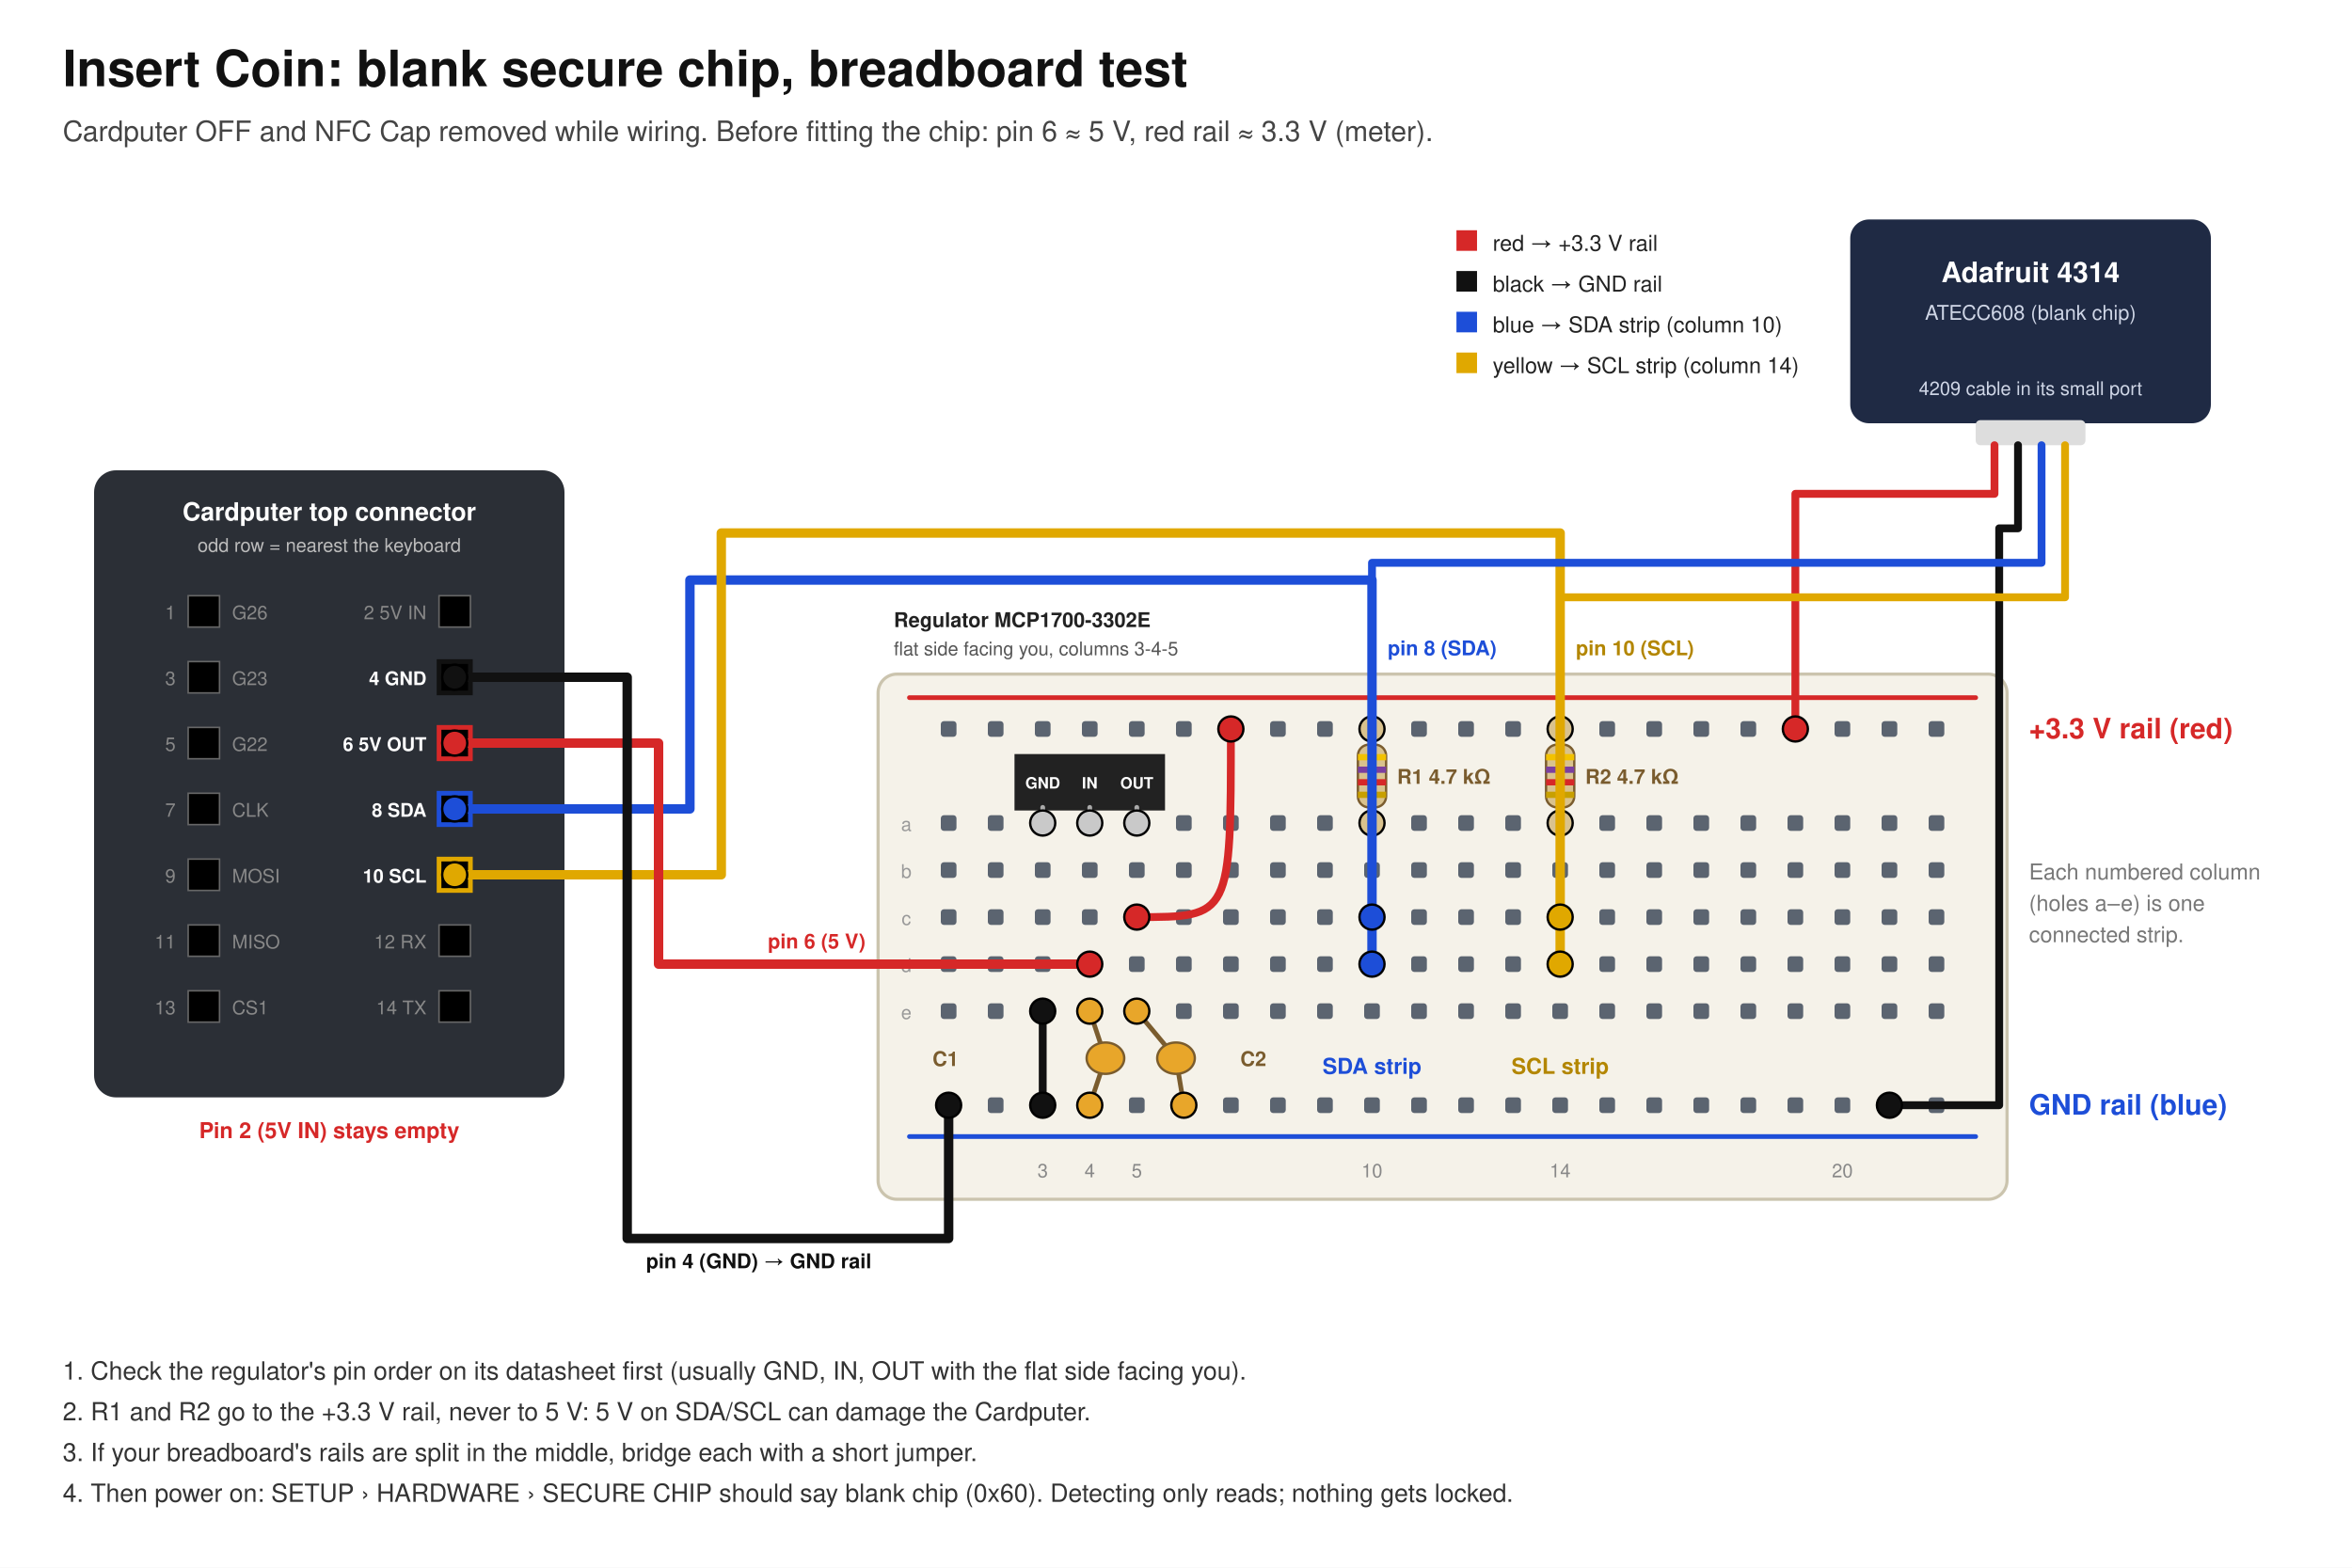
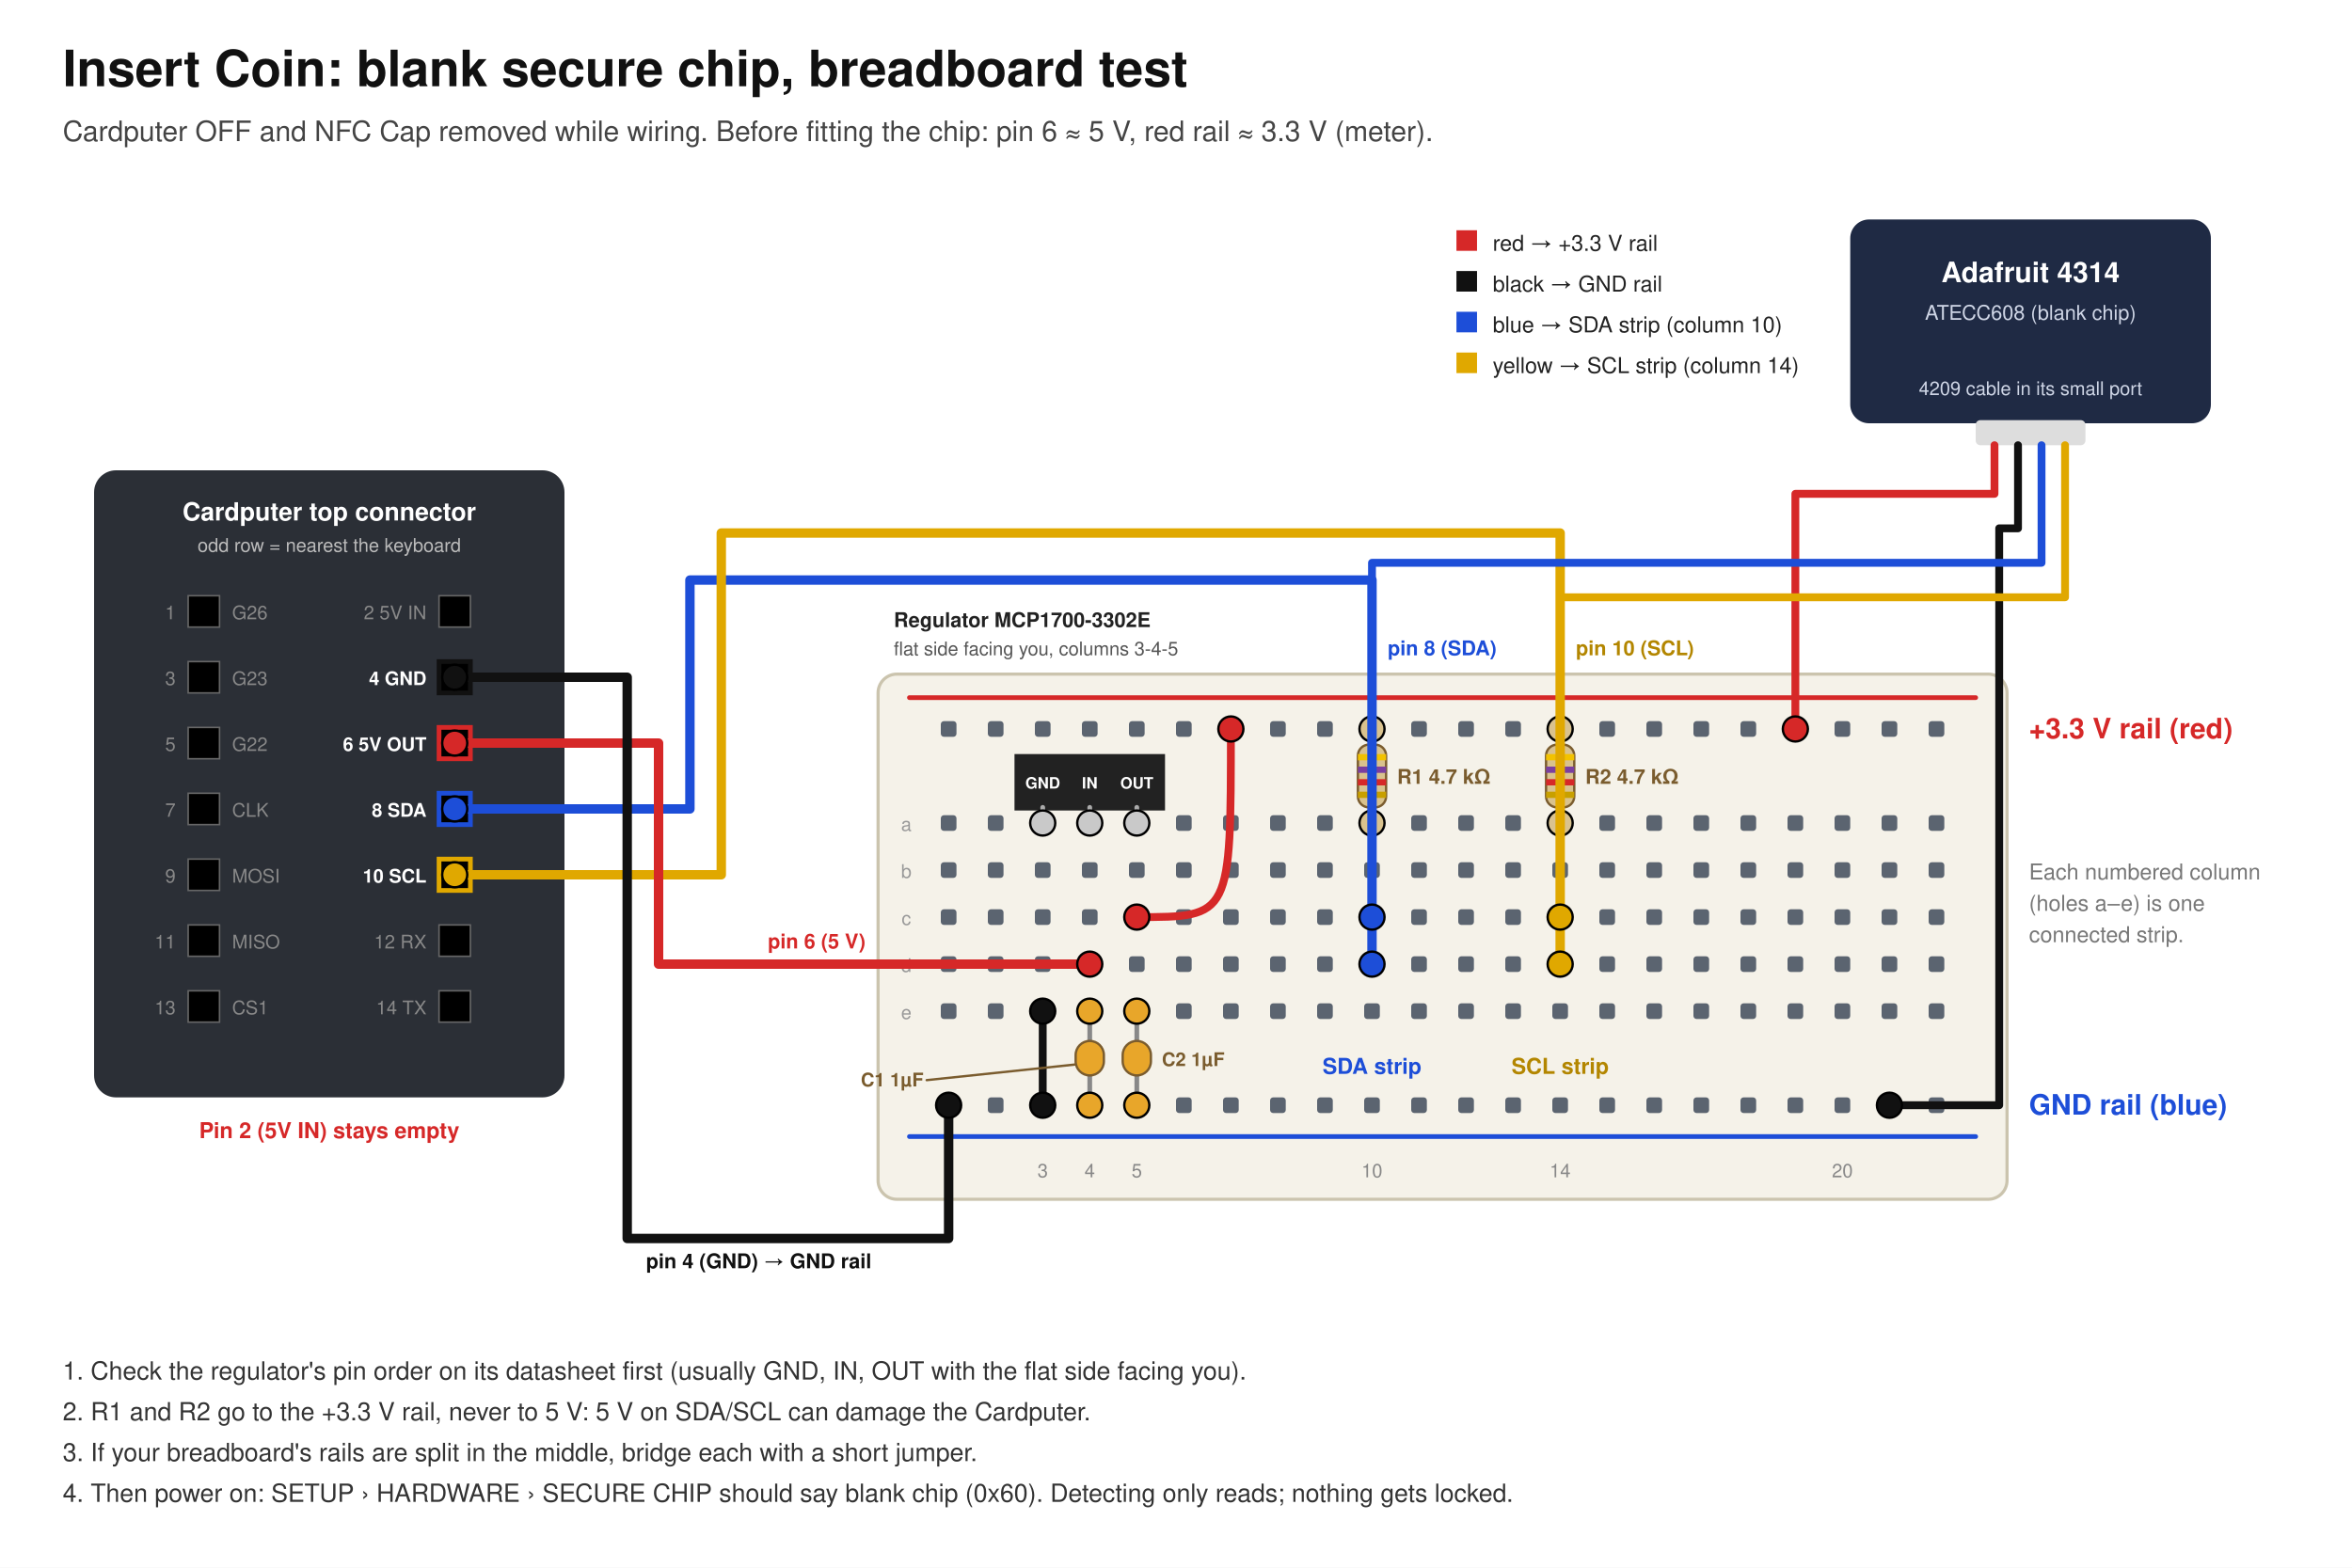
<svg xmlns="http://www.w3.org/2000/svg" width="1500" height="1000" viewBox="0 0 1500 1000" font-family="Helvetica,Arial,sans-serif">
  <rect width="1500" height="1000" fill="#fff" />
  <text x="40" y="55" font-size="32" font-weight="700" fill="#111" text-anchor="start">Insert Coin: blank secure chip, breadboard test</text>
  <text x="40" y="90" font-size="18" font-weight="400" fill="#444" text-anchor="start">Cardputer OFF and NFC Cap removed while wiring. Before fitting the chip: pin 6 ≈ 5 V, red rail ≈ 3.3 V (meter).</text>
  <rect x="560" y="430" width="720" height="335" rx="12" fill="#f5f2e9" stroke="#cbc4ae" stroke-width="2" />
  <path d="M580,445 H1260" stroke="#d62828" stroke-width="3" fill="none" stroke-linecap="round" stroke-linejoin="round" />
  <path d="M580,725 H1260" stroke="#1d4ed8" stroke-width="3" fill="none" stroke-linecap="round" stroke-linejoin="round" />
  <rect x="600" y="460" width="10" height="10" rx="2" fill="#5b6470" />
  <rect x="600" y="700" width="10" height="10" rx="2" fill="#5b6470" />
  <rect x="600" y="520" width="10" height="10" rx="2" fill="#5b6470" />
  <rect x="600" y="550" width="10" height="10" rx="2" fill="#5b6470" />
  <rect x="600" y="580" width="10" height="10" rx="2" fill="#5b6470" />
  <rect x="600" y="610" width="10" height="10" rx="2" fill="#5b6470" />
  <rect x="600" y="640" width="10" height="10" rx="2" fill="#5b6470" />
  <rect x="630" y="460" width="10" height="10" rx="2" fill="#5b6470" />
  <rect x="630" y="700" width="10" height="10" rx="2" fill="#5b6470" />
  <rect x="630" y="520" width="10" height="10" rx="2" fill="#5b6470" />
  <rect x="630" y="550" width="10" height="10" rx="2" fill="#5b6470" />
  <rect x="630" y="580" width="10" height="10" rx="2" fill="#5b6470" />
  <rect x="630" y="610" width="10" height="10" rx="2" fill="#5b6470" />
  <rect x="630" y="640" width="10" height="10" rx="2" fill="#5b6470" />
  <rect x="660" y="460" width="10" height="10" rx="2" fill="#5b6470" />
  <rect x="660" y="700" width="10" height="10" rx="2" fill="#5b6470" />
  <rect x="660" y="520" width="10" height="10" rx="2" fill="#5b6470" />
  <rect x="660" y="550" width="10" height="10" rx="2" fill="#5b6470" />
  <rect x="660" y="580" width="10" height="10" rx="2" fill="#5b6470" />
  <rect x="660" y="610" width="10" height="10" rx="2" fill="#5b6470" />
  <rect x="660" y="640" width="10" height="10" rx="2" fill="#5b6470" />
  <rect x="690" y="460" width="10" height="10" rx="2" fill="#5b6470" />
  <rect x="690" y="700" width="10" height="10" rx="2" fill="#5b6470" />
  <rect x="690" y="520" width="10" height="10" rx="2" fill="#5b6470" />
  <rect x="690" y="550" width="10" height="10" rx="2" fill="#5b6470" />
  <rect x="690" y="580" width="10" height="10" rx="2" fill="#5b6470" />
  <rect x="690" y="610" width="10" height="10" rx="2" fill="#5b6470" />
  <rect x="690" y="640" width="10" height="10" rx="2" fill="#5b6470" />
  <rect x="720" y="460" width="10" height="10" rx="2" fill="#5b6470" />
  <rect x="720" y="700" width="10" height="10" rx="2" fill="#5b6470" />
  <rect x="720" y="520" width="10" height="10" rx="2" fill="#5b6470" />
  <rect x="720" y="550" width="10" height="10" rx="2" fill="#5b6470" />
  <rect x="720" y="580" width="10" height="10" rx="2" fill="#5b6470" />
  <rect x="720" y="610" width="10" height="10" rx="2" fill="#5b6470" />
  <rect x="720" y="640" width="10" height="10" rx="2" fill="#5b6470" />
  <rect x="750" y="460" width="10" height="10" rx="2" fill="#5b6470" />
  <rect x="750" y="700" width="10" height="10" rx="2" fill="#5b6470" />
  <rect x="750" y="520" width="10" height="10" rx="2" fill="#5b6470" />
  <rect x="750" y="550" width="10" height="10" rx="2" fill="#5b6470" />
  <rect x="750" y="580" width="10" height="10" rx="2" fill="#5b6470" />
  <rect x="750" y="610" width="10" height="10" rx="2" fill="#5b6470" />
  <rect x="750" y="640" width="10" height="10" rx="2" fill="#5b6470" />
  <rect x="780" y="460" width="10" height="10" rx="2" fill="#5b6470" />
  <rect x="780" y="700" width="10" height="10" rx="2" fill="#5b6470" />
  <rect x="780" y="520" width="10" height="10" rx="2" fill="#5b6470" />
  <rect x="780" y="550" width="10" height="10" rx="2" fill="#5b6470" />
  <rect x="780" y="580" width="10" height="10" rx="2" fill="#5b6470" />
  <rect x="780" y="610" width="10" height="10" rx="2" fill="#5b6470" />
  <rect x="780" y="640" width="10" height="10" rx="2" fill="#5b6470" />
  <rect x="810" y="460" width="10" height="10" rx="2" fill="#5b6470" />
  <rect x="810" y="700" width="10" height="10" rx="2" fill="#5b6470" />
  <rect x="810" y="520" width="10" height="10" rx="2" fill="#5b6470" />
  <rect x="810" y="550" width="10" height="10" rx="2" fill="#5b6470" />
  <rect x="810" y="580" width="10" height="10" rx="2" fill="#5b6470" />
  <rect x="810" y="610" width="10" height="10" rx="2" fill="#5b6470" />
  <rect x="810" y="640" width="10" height="10" rx="2" fill="#5b6470" />
  <rect x="840" y="460" width="10" height="10" rx="2" fill="#5b6470" />
  <rect x="840" y="700" width="10" height="10" rx="2" fill="#5b6470" />
  <rect x="840" y="520" width="10" height="10" rx="2" fill="#5b6470" />
  <rect x="840" y="550" width="10" height="10" rx="2" fill="#5b6470" />
  <rect x="840" y="580" width="10" height="10" rx="2" fill="#5b6470" />
  <rect x="840" y="610" width="10" height="10" rx="2" fill="#5b6470" />
  <rect x="840" y="640" width="10" height="10" rx="2" fill="#5b6470" />
  <rect x="870" y="460" width="10" height="10" rx="2" fill="#5b6470" />
  <rect x="870" y="700" width="10" height="10" rx="2" fill="#5b6470" />
  <rect x="870" y="520" width="10" height="10" rx="2" fill="#5b6470" />
  <rect x="870" y="550" width="10" height="10" rx="2" fill="#5b6470" />
  <rect x="870" y="580" width="10" height="10" rx="2" fill="#5b6470" />
  <rect x="870" y="610" width="10" height="10" rx="2" fill="#5b6470" />
  <rect x="870" y="640" width="10" height="10" rx="2" fill="#5b6470" />
  <rect x="900" y="460" width="10" height="10" rx="2" fill="#5b6470" />
  <rect x="900" y="700" width="10" height="10" rx="2" fill="#5b6470" />
  <rect x="900" y="520" width="10" height="10" rx="2" fill="#5b6470" />
  <rect x="900" y="550" width="10" height="10" rx="2" fill="#5b6470" />
  <rect x="900" y="580" width="10" height="10" rx="2" fill="#5b6470" />
  <rect x="900" y="610" width="10" height="10" rx="2" fill="#5b6470" />
  <rect x="900" y="640" width="10" height="10" rx="2" fill="#5b6470" />
  <rect x="930" y="460" width="10" height="10" rx="2" fill="#5b6470" />
  <rect x="930" y="700" width="10" height="10" rx="2" fill="#5b6470" />
  <rect x="930" y="520" width="10" height="10" rx="2" fill="#5b6470" />
  <rect x="930" y="550" width="10" height="10" rx="2" fill="#5b6470" />
  <rect x="930" y="580" width="10" height="10" rx="2" fill="#5b6470" />
  <rect x="930" y="610" width="10" height="10" rx="2" fill="#5b6470" />
  <rect x="930" y="640" width="10" height="10" rx="2" fill="#5b6470" />
  <rect x="960" y="460" width="10" height="10" rx="2" fill="#5b6470" />
  <rect x="960" y="700" width="10" height="10" rx="2" fill="#5b6470" />
  <rect x="960" y="520" width="10" height="10" rx="2" fill="#5b6470" />
  <rect x="960" y="550" width="10" height="10" rx="2" fill="#5b6470" />
  <rect x="960" y="580" width="10" height="10" rx="2" fill="#5b6470" />
  <rect x="960" y="610" width="10" height="10" rx="2" fill="#5b6470" />
  <rect x="960" y="640" width="10" height="10" rx="2" fill="#5b6470" />
  <rect x="990" y="460" width="10" height="10" rx="2" fill="#5b6470" />
  <rect x="990" y="700" width="10" height="10" rx="2" fill="#5b6470" />
  <rect x="990" y="520" width="10" height="10" rx="2" fill="#5b6470" />
  <rect x="990" y="550" width="10" height="10" rx="2" fill="#5b6470" />
  <rect x="990" y="580" width="10" height="10" rx="2" fill="#5b6470" />
  <rect x="990" y="610" width="10" height="10" rx="2" fill="#5b6470" />
  <rect x="990" y="640" width="10" height="10" rx="2" fill="#5b6470" />
  <rect x="1020" y="460" width="10" height="10" rx="2" fill="#5b6470" />
  <rect x="1020" y="700" width="10" height="10" rx="2" fill="#5b6470" />
  <rect x="1020" y="520" width="10" height="10" rx="2" fill="#5b6470" />
  <rect x="1020" y="550" width="10" height="10" rx="2" fill="#5b6470" />
  <rect x="1020" y="580" width="10" height="10" rx="2" fill="#5b6470" />
  <rect x="1020" y="610" width="10" height="10" rx="2" fill="#5b6470" />
  <rect x="1020" y="640" width="10" height="10" rx="2" fill="#5b6470" />
  <rect x="1050" y="460" width="10" height="10" rx="2" fill="#5b6470" />
  <rect x="1050" y="700" width="10" height="10" rx="2" fill="#5b6470" />
  <rect x="1050" y="520" width="10" height="10" rx="2" fill="#5b6470" />
  <rect x="1050" y="550" width="10" height="10" rx="2" fill="#5b6470" />
  <rect x="1050" y="580" width="10" height="10" rx="2" fill="#5b6470" />
  <rect x="1050" y="610" width="10" height="10" rx="2" fill="#5b6470" />
  <rect x="1050" y="640" width="10" height="10" rx="2" fill="#5b6470" />
  <rect x="1080" y="460" width="10" height="10" rx="2" fill="#5b6470" />
  <rect x="1080" y="700" width="10" height="10" rx="2" fill="#5b6470" />
  <rect x="1080" y="520" width="10" height="10" rx="2" fill="#5b6470" />
  <rect x="1080" y="550" width="10" height="10" rx="2" fill="#5b6470" />
  <rect x="1080" y="580" width="10" height="10" rx="2" fill="#5b6470" />
  <rect x="1080" y="610" width="10" height="10" rx="2" fill="#5b6470" />
  <rect x="1080" y="640" width="10" height="10" rx="2" fill="#5b6470" />
  <rect x="1110" y="460" width="10" height="10" rx="2" fill="#5b6470" />
  <rect x="1110" y="700" width="10" height="10" rx="2" fill="#5b6470" />
  <rect x="1110" y="520" width="10" height="10" rx="2" fill="#5b6470" />
  <rect x="1110" y="550" width="10" height="10" rx="2" fill="#5b6470" />
  <rect x="1110" y="580" width="10" height="10" rx="2" fill="#5b6470" />
  <rect x="1110" y="610" width="10" height="10" rx="2" fill="#5b6470" />
  <rect x="1110" y="640" width="10" height="10" rx="2" fill="#5b6470" />
  <rect x="1140" y="460" width="10" height="10" rx="2" fill="#5b6470" />
  <rect x="1140" y="700" width="10" height="10" rx="2" fill="#5b6470" />
  <rect x="1140" y="520" width="10" height="10" rx="2" fill="#5b6470" />
  <rect x="1140" y="550" width="10" height="10" rx="2" fill="#5b6470" />
  <rect x="1140" y="580" width="10" height="10" rx="2" fill="#5b6470" />
  <rect x="1140" y="610" width="10" height="10" rx="2" fill="#5b6470" />
  <rect x="1140" y="640" width="10" height="10" rx="2" fill="#5b6470" />
  <rect x="1170" y="460" width="10" height="10" rx="2" fill="#5b6470" />
  <rect x="1170" y="700" width="10" height="10" rx="2" fill="#5b6470" />
  <rect x="1170" y="520" width="10" height="10" rx="2" fill="#5b6470" />
  <rect x="1170" y="550" width="10" height="10" rx="2" fill="#5b6470" />
  <rect x="1170" y="580" width="10" height="10" rx="2" fill="#5b6470" />
  <rect x="1170" y="610" width="10" height="10" rx="2" fill="#5b6470" />
  <rect x="1170" y="640" width="10" height="10" rx="2" fill="#5b6470" />
  <rect x="1200" y="460" width="10" height="10" rx="2" fill="#5b6470" />
  <rect x="1200" y="700" width="10" height="10" rx="2" fill="#5b6470" />
  <rect x="1200" y="520" width="10" height="10" rx="2" fill="#5b6470" />
  <rect x="1200" y="550" width="10" height="10" rx="2" fill="#5b6470" />
  <rect x="1200" y="580" width="10" height="10" rx="2" fill="#5b6470" />
  <rect x="1200" y="610" width="10" height="10" rx="2" fill="#5b6470" />
  <rect x="1200" y="640" width="10" height="10" rx="2" fill="#5b6470" />
  <rect x="1230" y="460" width="10" height="10" rx="2" fill="#5b6470" />
  <rect x="1230" y="700" width="10" height="10" rx="2" fill="#5b6470" />
  <rect x="1230" y="520" width="10" height="10" rx="2" fill="#5b6470" />
  <rect x="1230" y="550" width="10" height="10" rx="2" fill="#5b6470" />
  <rect x="1230" y="580" width="10" height="10" rx="2" fill="#5b6470" />
  <rect x="1230" y="610" width="10" height="10" rx="2" fill="#5b6470" />
  <rect x="1230" y="640" width="10" height="10" rx="2" fill="#5b6470" />
  <text x="605" y="751" font-size="12" font-weight="400" fill="#888" text-anchor="middle">1</text>
  <text x="665" y="751" font-size="12" font-weight="400" fill="#888" text-anchor="middle">3</text>
  <text x="695" y="751" font-size="12" font-weight="400" fill="#888" text-anchor="middle">4</text>
  <text x="725" y="751" font-size="12" font-weight="400" fill="#888" text-anchor="middle">5</text>
  <text x="875" y="751" font-size="12" font-weight="400" fill="#888" text-anchor="middle">10</text>
  <text x="995" y="751" font-size="12" font-weight="400" fill="#888" text-anchor="middle">14</text>
  <text x="1175" y="751" font-size="12" font-weight="400" fill="#888" text-anchor="middle">20</text>
  <text x="578" y="530" font-size="12" font-weight="400" fill="#999" text-anchor="middle">a</text>
  <text x="578" y="560" font-size="12" font-weight="400" fill="#999" text-anchor="middle">b</text>
  <text x="578" y="590" font-size="12" font-weight="400" fill="#999" text-anchor="middle">c</text>
  <text x="578" y="620" font-size="12" font-weight="400" fill="#999" text-anchor="middle">d</text>
  <text x="578" y="650" font-size="12" font-weight="400" fill="#999" text-anchor="middle">e</text>
  <text x="1294" y="471" font-size="18" font-weight="700" fill="#d62828" text-anchor="start">+3.3 V rail (red)</text>
  <text x="1294" y="711" font-size="18" font-weight="700" fill="#1d4ed8" text-anchor="start">GND rail (blue)</text>
  <text x="1294" y="561" font-size="14" font-weight="400" fill="#777" text-anchor="start">Each numbered column</text>
  <text x="1294" y="581" font-size="14" font-weight="400" fill="#777" text-anchor="start">(holes a–e) is one</text>
  <text x="1294" y="601" font-size="14" font-weight="400" fill="#777" text-anchor="start">connected strip.</text>
  <path d="M647,517 L647,481 L743,481 L743,517 Z" fill="#222" />
  <path d="M665,515 L665,525" stroke="#aaa" stroke-width="3" fill="none" stroke-linecap="round" stroke-linejoin="round" />
  <circle cx="665" cy="525" r="8" fill="#c9c9c9" stroke="#000" stroke-width="1.5" />
  <text x="665" y="503" font-size="10" font-weight="700" fill="#fff" text-anchor="middle">GND</text>
  <path d="M695,515 L695,525" stroke="#aaa" stroke-width="3" fill="none" stroke-linecap="round" stroke-linejoin="round" />
  <circle cx="695" cy="525" r="8" fill="#c9c9c9" stroke="#000" stroke-width="1.5" />
  <text x="695" y="503" font-size="10" font-weight="700" fill="#fff" text-anchor="middle">IN</text>
  <path d="M725,515 L725,525" stroke="#aaa" stroke-width="3" fill="none" stroke-linecap="round" stroke-linejoin="round" />
  <circle cx="725" cy="525" r="8" fill="#c9c9c9" stroke="#000" stroke-width="1.5" />
  <text x="725" y="503" font-size="10" font-weight="700" fill="#fff" text-anchor="middle">OUT</text>
  <text x="570" y="400" font-size="13" font-weight="700" fill="#222" text-anchor="start">Regulator MCP1700-3302E</text>
  <text x="570" y="418" font-size="12" font-weight="400" fill="#555" text-anchor="start">flat side facing you, columns 3-4-5</text>
  <path d="M665,645 L665,705" stroke="#111111" stroke-width="5" fill="none" stroke-linecap="round" stroke-linejoin="round" />
  <circle cx="665" cy="645" r="8" fill="#111111" stroke="#000" stroke-width="1.5" />
  <circle cx="665" cy="705" r="8" fill="#111111" stroke="#000" stroke-width="1.5" />
  <path d="M725,585 C785,585 785,585 785,465" stroke="#d62828" stroke-width="5" fill="none" stroke-linecap="round" stroke-linejoin="round" />
  <circle cx="725" cy="585" r="8" fill="#d62828" stroke="#000" stroke-width="1.5" />
  <circle cx="785" cy="465" r="8" fill="#d62828" stroke="#000" stroke-width="1.5" />
-   <path d="M695,645 L705.0,675.0 L695,705" stroke="#7a5c2e" stroke-width="3" fill="none" stroke-linecap="round" stroke-linejoin="round" />
-   <ellipse cx="705.0" cy="675.0" rx="12" ry="10" fill="#e8a62a" stroke="#7a5c2e" stroke-width="1.5" />
+   <path d="M695,645 L695,705" stroke="#888" stroke-width="3" fill="none" stroke-linecap="round" stroke-linejoin="round" />
+   <rect x="686" y="664.0" width="18" height="22" rx="9" fill="#e8a62a" stroke="#7a5c2e" stroke-width="1.5" />
  <circle cx="695" cy="645" r="8" fill="#e8a62a" stroke="#000" stroke-width="1.5" />
  <circle cx="695" cy="705" r="8" fill="#e8a62a" stroke="#000" stroke-width="1.5" />
-   <path d="M725,645 L750.0,675.0 L755,705" stroke="#7a5c2e" stroke-width="3" fill="none" stroke-linecap="round" stroke-linejoin="round" />
-   <ellipse cx="750.0" cy="675.0" rx="12" ry="10" fill="#e8a62a" stroke="#7a5c2e" stroke-width="1.5" />
+   <path d="M591,689.0 L686,679.0" stroke="#7a5c2e" stroke-width="1.5" fill="none" stroke-linecap="round" stroke-linejoin="round" />
+   <text x="589" y="693.0" font-size="12" font-weight="700" fill="#7a5c2e" text-anchor="end">C1 1µF</text>
+   <path d="M725,645 L725,705" stroke="#888" stroke-width="3" fill="none" stroke-linecap="round" stroke-linejoin="round" />
+   <rect x="716" y="664.0" width="18" height="22" rx="9" fill="#e8a62a" stroke="#7a5c2e" stroke-width="1.5" />
  <circle cx="725" cy="645" r="8" fill="#e8a62a" stroke="#000" stroke-width="1.5" />
-   <circle cx="755" cy="705" r="8" fill="#e8a62a" stroke="#000" stroke-width="1.5" />
-   <text x="603" y="680.0" font-size="13" font-weight="700" fill="#7a5c2e" text-anchor="middle">C1</text>
-   <text x="791" y="680.0" font-size="13" font-weight="700" fill="#7a5c2e" text-anchor="start">C2</text>
+   <circle cx="725" cy="705" r="8" fill="#e8a62a" stroke="#000" stroke-width="1.5" />
+   <text x="741" y="680.0" font-size="12" font-weight="700" fill="#7a5c2e" text-anchor="start">C2 1µF</text>
  <path d="M875,465 L875,525" stroke="#7a5c2e" stroke-width="3" fill="none" stroke-linecap="round" stroke-linejoin="round" />
  <rect x="866" y="475.0" width="18" height="40" rx="7" fill="#d9c28e" stroke="#7a5c2e" stroke-width="1.5" />
  <rect x="866" y="481.0" width="18" height="4" fill="#f2c200" />
  <rect x="866" y="489.0" width="18" height="4" fill="#7b3fa0" />
  <rect x="866" y="497.0" width="18" height="4" fill="#d62828" />
  <rect x="866" y="505.0" width="18" height="4" fill="#c8a000" />
  <circle cx="875" cy="465" r="8" fill="#d9c28e" stroke="#000" stroke-width="1.5" />
  <circle cx="875" cy="525" r="8" fill="#d9c28e" stroke="#000" stroke-width="1.5" />
  <text x="891" y="500.0" font-size="13" font-weight="700" fill="#7a5c2e" text-anchor="start">R1 4.7 kΩ</text>
  <path d="M995,465 L995,525" stroke="#7a5c2e" stroke-width="3" fill="none" stroke-linecap="round" stroke-linejoin="round" />
  <rect x="986" y="475.0" width="18" height="40" rx="7" fill="#d9c28e" stroke="#7a5c2e" stroke-width="1.5" />
  <rect x="986" y="481.0" width="18" height="4" fill="#f2c200" />
  <rect x="986" y="489.0" width="18" height="4" fill="#7b3fa0" />
  <rect x="986" y="497.0" width="18" height="4" fill="#d62828" />
  <rect x="986" y="505.0" width="18" height="4" fill="#c8a000" />
  <circle cx="995" cy="465" r="8" fill="#d9c28e" stroke="#000" stroke-width="1.5" />
  <circle cx="995" cy="525" r="8" fill="#d9c28e" stroke="#000" stroke-width="1.5" />
  <text x="1011" y="500.0" font-size="13" font-weight="700" fill="#7a5c2e" text-anchor="start">R2 4.7 kΩ</text>
  <text x="875" y="685" font-size="14" font-weight="700" fill="#1d4ed8" text-anchor="middle">SDA strip</text>
  <text x="995" y="685" font-size="14" font-weight="700" fill="#b38600" text-anchor="middle">SCL strip</text>
  <rect x="60" y="300" width="300" height="400" rx="14" fill="#2b2f36" />
  <text x="210" y="332" font-size="16" font-weight="700" fill="#fff" text-anchor="middle">Cardputer top connector</text>
  <text x="210" y="352" font-size="12" font-weight="400" fill="#bbb" text-anchor="middle">odd row = nearest the keyboard</text>
  <rect x="120" y="380" width="20" height="20" fill="#000" stroke="#666" />
  <text x="112" y="395" font-size="12" font-weight="400" fill="#888" text-anchor="end">1</text>
  <text x="148" y="395" font-size="12" font-weight="400" fill="#888" text-anchor="start">G26</text>
  <rect x="280" y="380" width="20" height="20" fill="#000" stroke="#666" stroke-width="1" />
  <text x="272" y="395" font-size="12" font-weight="400" fill="#888" text-anchor="end">2 5V IN</text>
  <rect x="120" y="422" width="20" height="20" fill="#000" stroke="#666" />
  <text x="112" y="437" font-size="12" font-weight="400" fill="#888" text-anchor="end">3</text>
  <text x="148" y="437" font-size="12" font-weight="400" fill="#888" text-anchor="start">G23</text>
  <rect x="280" y="422" width="20" height="20" fill="#000" stroke="#111111" stroke-width="3" />
  <text x="272" y="437" font-size="12" font-weight="700" fill="#fff" text-anchor="end">4 GND</text>
  <rect x="120" y="464" width="20" height="20" fill="#000" stroke="#666" />
  <text x="112" y="479" font-size="12" font-weight="400" fill="#888" text-anchor="end">5</text>
  <text x="148" y="479" font-size="12" font-weight="400" fill="#888" text-anchor="start">G22</text>
  <rect x="280" y="464" width="20" height="20" fill="#000" stroke="#d62828" stroke-width="3" />
  <text x="272" y="479" font-size="12" font-weight="700" fill="#fff" text-anchor="end">6 5V OUT</text>
  <rect x="120" y="506" width="20" height="20" fill="#000" stroke="#666" />
  <text x="112" y="521" font-size="12" font-weight="400" fill="#888" text-anchor="end">7</text>
  <text x="148" y="521" font-size="12" font-weight="400" fill="#888" text-anchor="start">CLK</text>
  <rect x="280" y="506" width="20" height="20" fill="#000" stroke="#1d4ed8" stroke-width="3" />
  <text x="272" y="521" font-size="12" font-weight="700" fill="#fff" text-anchor="end">8 SDA</text>
  <rect x="120" y="548" width="20" height="20" fill="#000" stroke="#666" />
  <text x="112" y="563" font-size="12" font-weight="400" fill="#888" text-anchor="end">9</text>
  <text x="148" y="563" font-size="12" font-weight="400" fill="#888" text-anchor="start">MOSI</text>
  <rect x="280" y="548" width="20" height="20" fill="#000" stroke="#e0a800" stroke-width="3" />
  <text x="272" y="563" font-size="12" font-weight="700" fill="#fff" text-anchor="end">10 SCL</text>
  <rect x="120" y="590" width="20" height="20" fill="#000" stroke="#666" />
  <text x="112" y="605" font-size="12" font-weight="400" fill="#888" text-anchor="end">11</text>
  <text x="148" y="605" font-size="12" font-weight="400" fill="#888" text-anchor="start">MISO</text>
  <rect x="280" y="590" width="20" height="20" fill="#000" stroke="#666" stroke-width="1" />
  <text x="272" y="605" font-size="12" font-weight="400" fill="#888" text-anchor="end">12 RX</text>
  <rect x="120" y="632" width="20" height="20" fill="#000" stroke="#666" />
  <text x="112" y="647" font-size="12" font-weight="400" fill="#888" text-anchor="end">13</text>
  <text x="148" y="647" font-size="12" font-weight="400" fill="#888" text-anchor="start">CS1</text>
  <rect x="280" y="632" width="20" height="20" fill="#000" stroke="#666" stroke-width="1" />
  <text x="272" y="647" font-size="12" font-weight="400" fill="#888" text-anchor="end">14 TX</text>
  <text x="210" y="726" font-size="14" font-weight="700" fill="#d62828" text-anchor="middle">Pin 2 (5V IN) stays empty</text>
  <path d="M290,516 H440 V370 H875 V615" stroke="#1d4ed8" stroke-width="6" fill="none" stroke-linecap="round" stroke-linejoin="round" />
  <circle cx="290" cy="516" r="8" fill="#1d4ed8" stroke="#000" stroke-width="1.5" />
  <circle cx="875" cy="615" r="8" fill="#1d4ed8" stroke="#000" stroke-width="1.5" />
  <path d="M290,558 H460 V340 H995 V615" stroke="#e0a800" stroke-width="6" fill="none" stroke-linecap="round" stroke-linejoin="round" />
  <circle cx="290" cy="558" r="8" fill="#e0a800" stroke="#000" stroke-width="1.5" />
  <circle cx="995" cy="615" r="8" fill="#e0a800" stroke="#000" stroke-width="1.5" />
  <path d="M290,474 H420 V615 H695" stroke="#d62828" stroke-width="6" fill="none" stroke-linecap="round" stroke-linejoin="round" />
  <circle cx="290" cy="474" r="8" fill="#d62828" stroke="#000" stroke-width="1.5" />
  <circle cx="695" cy="615" r="8" fill="#d62828" stroke="#000" stroke-width="1.5" />
  <text x="552" y="605" font-size="13" font-weight="700" fill="#d62828" text-anchor="end">pin 6 (5 V)</text>
  <path d="M290,432 H400 V790 H605 V705" stroke="#111111" stroke-width="6" fill="none" stroke-linecap="round" stroke-linejoin="round" />
  <circle cx="290" cy="432" r="8" fill="#111111" stroke="#000" stroke-width="1.5" />
  <circle cx="605" cy="705" r="8" fill="#111111" stroke="#000" stroke-width="1.5" />
  <text x="885" y="418" font-size="13" font-weight="700" fill="#1d4ed8" text-anchor="start">pin 8 (SDA)</text>
  <text x="1005" y="418" font-size="13" font-weight="700" fill="#b38600" text-anchor="start">pin 10 (SCL)</text>
  <text x="412" y="809" font-size="13" font-weight="700" fill="#111111" text-anchor="start">pin 4 (GND) → GND rail</text>
  <rect x="1180" y="140" width="230" height="130" rx="12" fill="#1f2a44" />
  <text x="1295" y="180" font-size="18" font-weight="700" fill="#fff" text-anchor="middle">Adafruit 4314</text>
  <text x="1295" y="204" font-size="13" font-weight="400" fill="#cfd6e6" text-anchor="middle">ATECC608 (blank chip)</text>
  <text x="1295" y="252" font-size="12" font-weight="400" fill="#cfd6e6" text-anchor="middle">4209 cable in its small port</text>
  <rect x="1260" y="268" width="70" height="16" rx="3" fill="#ddd" />
  <path d="M1272,284 V315 H1145 V465" stroke="#d62828" stroke-width="5" fill="none" stroke-linecap="round" stroke-linejoin="round" />
  <circle cx="1145" cy="465" r="8" fill="#d62828" stroke="#000" stroke-width="1.5" />
  <text x="930" y="160" font-size="18" font-weight="400" fill="#d62828" text-anchor="start">■</text>
  <text x="952" y="160" font-size="14" font-weight="400" fill="#222" text-anchor="start">red → +3.3 V rail</text>
  <path d="M1287,284 V337 H1275 V705 H1205" stroke="#111111" stroke-width="5" fill="none" stroke-linecap="round" stroke-linejoin="round" />
  <circle cx="1205" cy="705" r="8" fill="#111111" stroke="#000" stroke-width="1.5" />
  <text x="930" y="186" font-size="18" font-weight="400" fill="#111111" text-anchor="start">■</text>
  <text x="952" y="186" font-size="14" font-weight="400" fill="#222" text-anchor="start">black → GND rail</text>
  <path d="M1302,284 V359 H875 V585" stroke="#1d4ed8" stroke-width="5" fill="none" stroke-linecap="round" stroke-linejoin="round" />
  <circle cx="875" cy="585" r="8" fill="#1d4ed8" stroke="#000" stroke-width="1.5" />
  <text x="930" y="212" font-size="18" font-weight="400" fill="#1d4ed8" text-anchor="start">■</text>
  <text x="952" y="212" font-size="14" font-weight="400" fill="#222" text-anchor="start">blue → SDA strip (column 10)</text>
  <path d="M1317,284 V381 H995 V585" stroke="#e0a800" stroke-width="5" fill="none" stroke-linecap="round" stroke-linejoin="round" />
  <circle cx="995" cy="585" r="8" fill="#e0a800" stroke="#000" stroke-width="1.5" />
  <text x="930" y="238" font-size="18" font-weight="400" fill="#e0a800" text-anchor="start">■</text>
  <text x="952" y="238" font-size="14" font-weight="400" fill="#222" text-anchor="start">yellow → SCL strip (column 14)</text>
  <text x="40" y="880" font-size="16" font-weight="400" fill="#333" text-anchor="start">1. Check the regulator's pin order on its datasheet first (usually GND, IN, OUT with the flat side facing you).</text>
  <text x="40" y="906" font-size="16" font-weight="400" fill="#333" text-anchor="start">2. R1 and R2 go to the +3.3 V rail, never to 5 V: 5 V on SDA/SCL can damage the Cardputer.</text>
  <text x="40" y="932" font-size="16" font-weight="400" fill="#333" text-anchor="start">3. If your breadboard's rails are split in the middle, bridge each with a short jumper.</text>
  <text x="40" y="958" font-size="16" font-weight="400" fill="#333" text-anchor="start">4. Then power on: SETUP › HARDWARE › SECURE CHIP should say blank chip (0x60). Detecting only reads; nothing gets locked.</text>
</svg>
